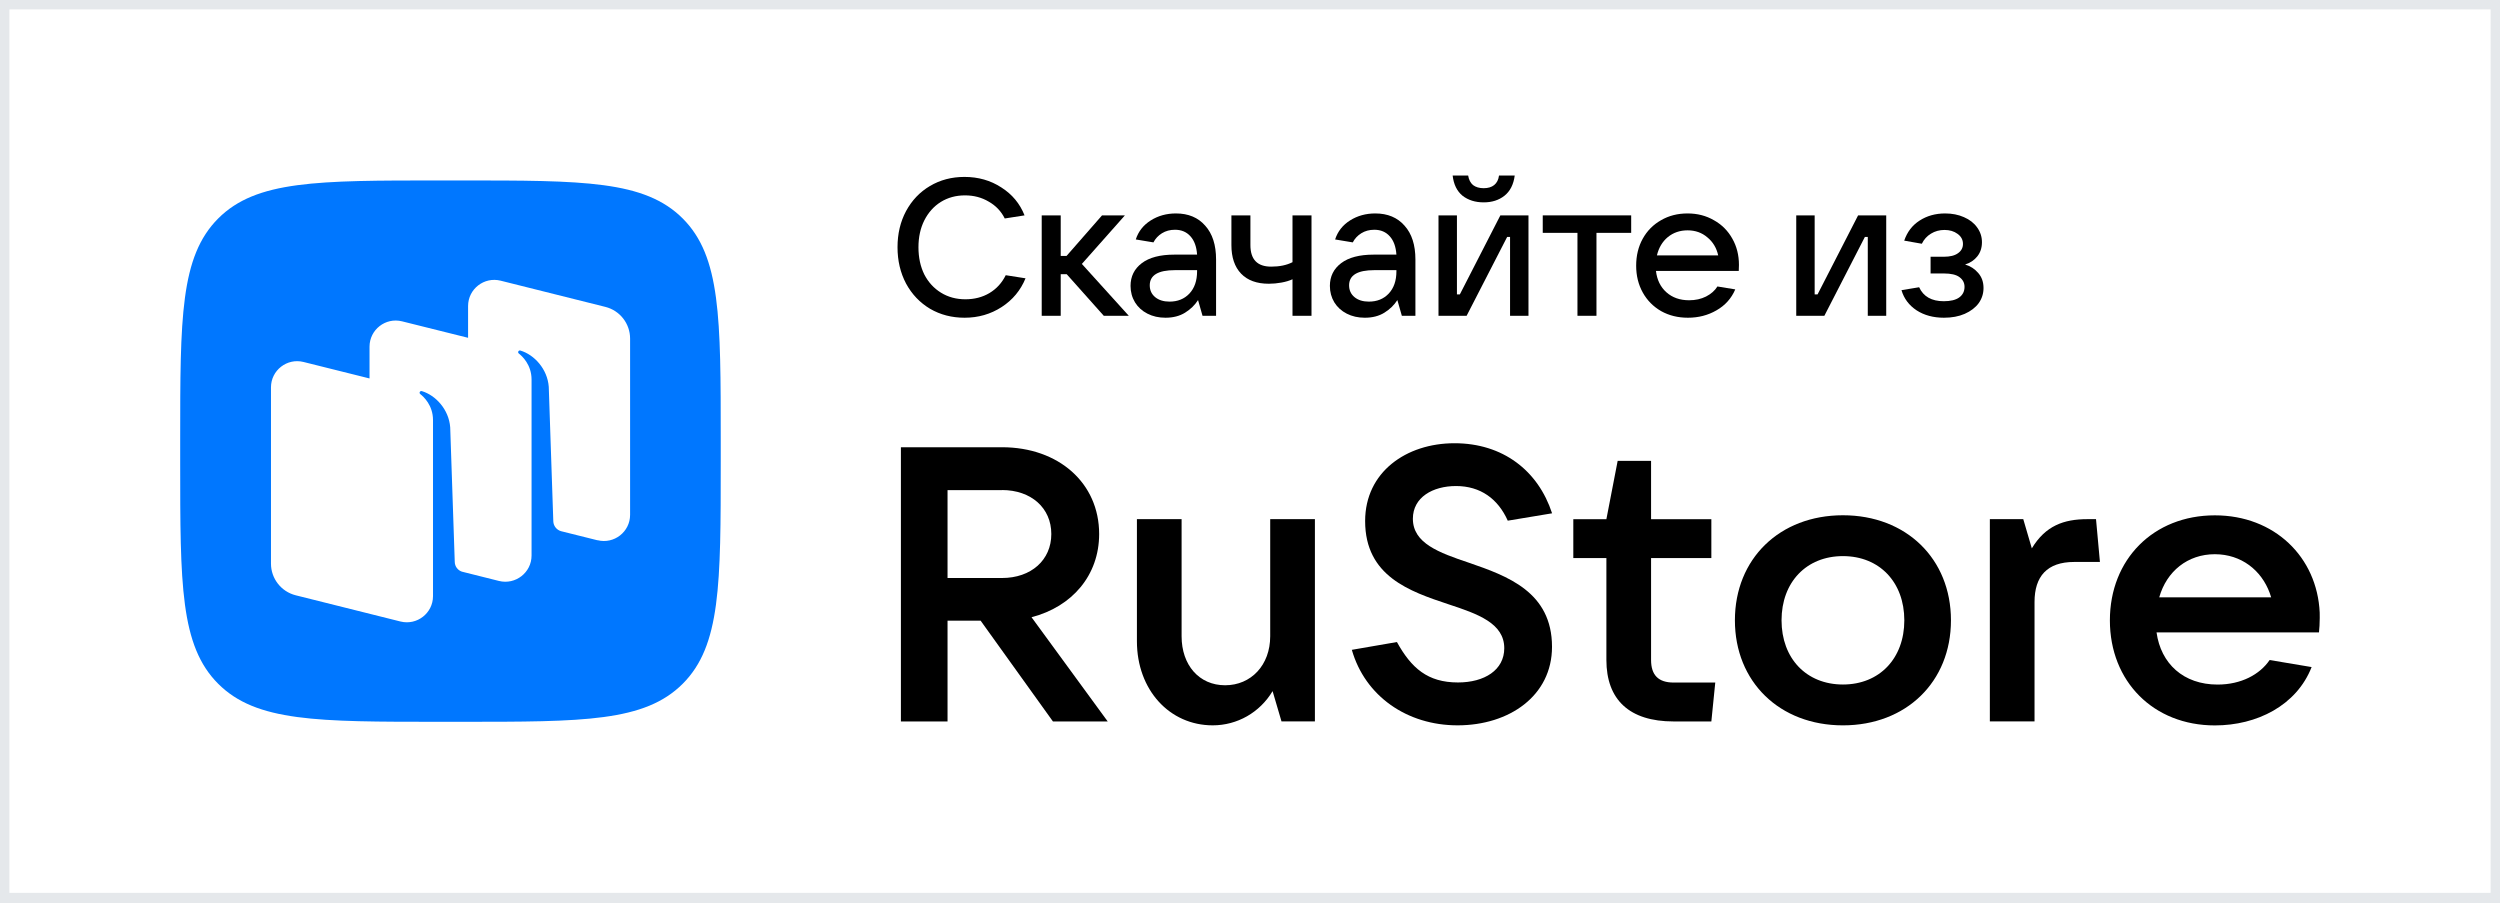
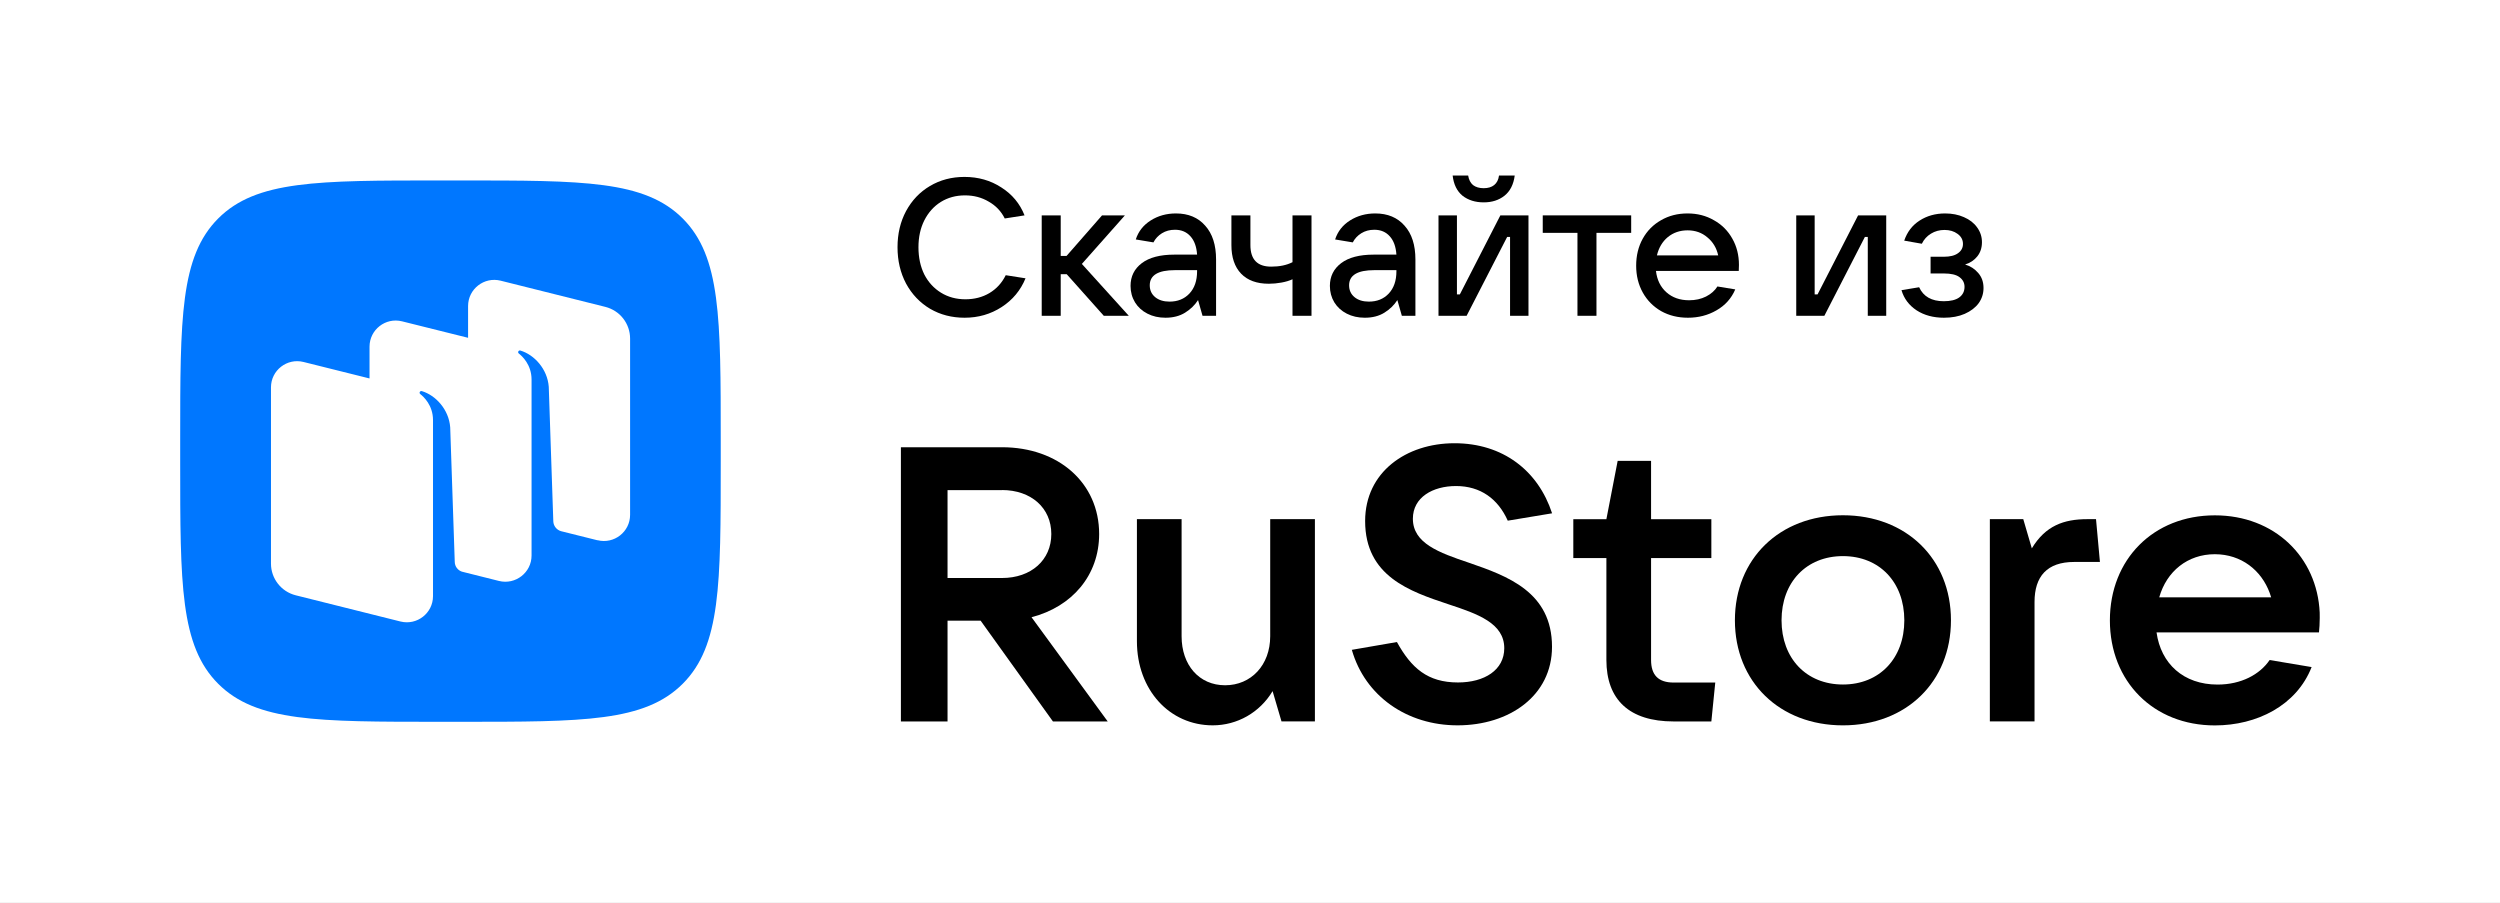
<svg xmlns="http://www.w3.org/2000/svg" width="133" height="48" viewBox="0 0 133 48" fill="none">
  <rect width="133" height="48" fill="white" />
-   <rect width="133" height="48" stroke="#E5E8EB" />
  <path d="M11.608 36.377C13.631 38.4 16.883 38.4 23.39 38.4H24.538C31.046 38.4 34.297 38.4 36.32 36.377C38.343 34.354 38.343 31.095 38.343 24.576V23.425C38.343 16.906 38.343 13.646 36.32 11.623C34.297 9.6 31.041 9.6 24.538 9.6H23.39C16.883 9.6 13.627 9.6 11.608 11.623C9.586 13.651 9.586 16.91 9.586 23.425V24.576C9.586 31.095 9.586 34.354 11.608 36.377Z" fill="#0077FF" />
  <path fill-rule="evenodd" clip-rule="evenodd" d="M31.786 28.743L29.844 28.258C29.611 28.19 29.445 27.979 29.436 27.736L29.194 20.575C29.122 19.626 28.422 18.871 27.687 18.65C27.646 18.637 27.602 18.65 27.579 18.691C27.552 18.727 27.566 18.776 27.597 18.803C27.776 18.942 28.279 19.401 28.279 20.192V29.557C28.279 30.461 27.422 31.126 26.543 30.906L24.57 30.411C24.35 30.335 24.198 30.133 24.193 29.894L23.951 22.733C23.879 21.784 23.179 21.029 22.444 20.808C22.404 20.795 22.359 20.808 22.336 20.849C22.309 20.885 22.323 20.934 22.354 20.961C22.534 21.101 23.036 21.559 23.036 22.35V30.155V31.715C23.036 32.619 22.184 33.284 21.305 33.064L15.735 31.67C14.959 31.477 14.416 30.78 14.416 29.984V20.606C14.416 19.702 15.268 19.037 16.147 19.257L19.659 20.134V18.444C19.659 17.54 20.511 16.874 21.39 17.095L24.902 17.971V16.281C24.902 15.377 25.754 14.712 26.633 14.932L32.203 16.326C32.979 16.519 33.521 17.216 33.521 18.012V27.39C33.521 28.294 32.669 28.959 31.79 28.739" fill="white" />
  <path fill-rule="evenodd" clip-rule="evenodd" d="M117.831 27.416C120.999 27.416 123.27 29.629 123.408 32.589L123.41 32.877C123.41 33.171 123.392 33.42 123.369 33.645H114.728C114.958 35.303 116.157 36.419 117.975 36.419C119.233 36.419 120.225 35.881 120.744 35.113L122.978 35.488C122.175 37.535 120.064 38.592 117.831 38.592C114.561 38.592 112.246 36.252 112.246 33.004C112.246 29.756 114.561 27.416 117.831 27.416ZM117.831 29.484C116.383 29.484 115.264 30.392 114.871 31.779H120.826C120.459 30.521 119.452 29.605 118.101 29.495L117.831 29.484Z" fill="black" />
  <path fill-rule="evenodd" clip-rule="evenodd" d="M98.044 27.412C101.413 27.412 103.791 29.73 103.791 33C103.791 36.271 101.413 38.589 98.044 38.589C94.674 38.589 92.297 36.271 92.297 33C92.297 29.73 94.674 27.412 98.044 27.412ZM98.044 29.585C96.1 29.585 94.778 30.972 94.778 33C94.778 35.029 96.1 36.416 98.044 36.416C99.988 36.416 101.31 35.028 101.31 33C101.309 30.972 99.988 29.585 98.044 29.585Z" fill="black" />
  <path d="M62.861 33.849C62.861 35.38 63.791 36.456 65.176 36.456C66.561 36.456 67.575 35.38 67.575 33.849V27.619H69.953V38.38H68.176L67.702 36.768C67.021 37.906 65.82 38.588 64.517 38.588C62.221 38.588 60.484 36.704 60.484 34.115V27.619H62.861V33.849Z" fill="black" />
  <path d="M77.38 23.58C79.946 23.58 81.827 25.031 82.571 27.308L80.213 27.7C79.694 26.539 78.764 25.858 77.461 25.857C76.22 25.857 75.165 26.458 75.165 27.597C75.165 28.902 76.55 29.399 78.142 29.936C80.19 30.641 82.567 31.491 82.567 34.409C82.567 37.016 80.293 38.588 77.542 38.588C74.853 38.588 72.621 37.033 71.917 34.571L74.316 34.156C75.083 35.543 75.95 36.307 77.564 36.307C78.972 36.307 80.027 35.647 80.027 34.485C80.027 33.157 78.62 32.66 77.051 32.145C75.003 31.463 72.625 30.659 72.625 27.719C72.625 25.112 74.813 23.58 77.38 23.58Z" fill="black" />
  <path fill-rule="evenodd" clip-rule="evenodd" d="M53.305 23.793C56.322 23.793 58.475 25.7 58.475 28.41C58.474 30.6 57.045 32.275 54.877 32.836L58.93 38.381H56.016L52.168 33.018H50.409V38.381H47.928V23.793H53.305ZM53.305 26.074H50.409V30.75H53.305C54.856 30.75 55.93 29.797 55.93 28.41C55.93 27.023 54.856 26.07 53.305 26.07V26.074Z" fill="black" />
  <path d="M87.837 27.62H91.044V29.689H87.837V35.11C87.837 35.919 88.229 36.311 89.036 36.312H91.252L91.044 38.381H89.036C86.677 38.381 85.46 37.22 85.46 35.11V29.689H83.7V27.62H85.46L86.06 24.517H87.837V27.62Z" fill="black" />
  <path d="M108.093 29.173C108.819 27.971 109.79 27.619 111.053 27.619H111.508L111.716 29.896H110.349C108.901 29.896 108.237 30.664 108.237 32.028V38.38H105.86V27.619H107.638L108.093 29.173Z" fill="black" />
  <path d="M51.308 9.412C52.043 9.412 52.697 9.598 53.268 9.97C53.845 10.335 54.258 10.831 54.506 11.458L53.453 11.623C53.261 11.237 52.975 10.938 52.597 10.725C52.225 10.504 51.806 10.394 51.338 10.394C50.857 10.394 50.427 10.511 50.049 10.745C49.677 10.979 49.385 11.306 49.172 11.727C48.966 12.14 48.862 12.615 48.862 13.152C48.862 13.697 48.965 14.179 49.172 14.6C49.385 15.013 49.681 15.336 50.059 15.57C50.437 15.804 50.871 15.922 51.359 15.922C51.841 15.922 52.267 15.811 52.639 15.591C53.017 15.364 53.305 15.047 53.505 14.641L54.558 14.806C54.296 15.446 53.873 15.956 53.288 16.335C52.703 16.714 52.046 16.903 51.317 16.903C50.637 16.903 50.025 16.745 49.481 16.428C48.938 16.104 48.512 15.656 48.202 15.085C47.9 14.513 47.748 13.869 47.748 13.152C47.748 12.436 47.9 11.795 48.202 11.23C48.512 10.659 48.934 10.214 49.471 9.897C50.014 9.574 50.627 9.412 51.308 9.412Z" fill="black" />
  <path fill-rule="evenodd" clip-rule="evenodd" d="M62.56 11.355C63.22 11.355 63.739 11.572 64.117 12.006C64.502 12.433 64.695 13.032 64.695 13.804V16.8H63.974L63.736 15.964C63.565 16.232 63.334 16.456 63.045 16.635C62.756 16.814 62.409 16.903 62.003 16.903C61.645 16.903 61.325 16.831 61.043 16.686C60.761 16.542 60.541 16.342 60.383 16.087C60.225 15.825 60.145 15.533 60.145 15.209C60.145 14.706 60.345 14.303 60.744 14C61.143 13.697 61.721 13.546 62.477 13.546H63.685C63.657 13.126 63.54 12.802 63.334 12.574C63.127 12.34 62.852 12.223 62.508 12.223C62.247 12.223 62.016 12.285 61.816 12.409C61.617 12.533 61.466 12.695 61.363 12.895L60.424 12.739C60.561 12.312 60.827 11.975 61.219 11.727C61.611 11.479 62.058 11.355 62.56 11.355ZM62.508 14.372C61.614 14.372 61.167 14.641 61.167 15.178C61.167 15.44 61.264 15.65 61.456 15.809C61.649 15.967 61.903 16.046 62.219 16.046C62.652 16.046 63.003 15.905 63.272 15.622C63.547 15.333 63.684 14.937 63.685 14.435V14.372H62.508Z" fill="black" />
  <path fill-rule="evenodd" clip-rule="evenodd" d="M73.164 11.355C73.824 11.355 74.343 11.572 74.722 12.006C75.107 12.433 75.3 13.032 75.3 13.804V16.8H74.578L74.34 15.964C74.168 16.232 73.938 16.456 73.649 16.635C73.361 16.814 73.013 16.903 72.607 16.903C72.25 16.903 71.929 16.831 71.647 16.686C71.365 16.542 71.145 16.342 70.987 16.087C70.829 15.825 70.75 15.533 70.75 15.209C70.75 14.706 70.95 14.303 71.349 14C71.748 13.697 72.326 13.546 73.082 13.546H74.289C74.261 13.126 74.144 12.802 73.938 12.574C73.731 12.34 73.456 12.223 73.112 12.223C72.851 12.223 72.62 12.285 72.421 12.409C72.222 12.533 72.071 12.695 71.968 12.895L71.028 12.739C71.166 12.312 71.431 11.975 71.823 11.727C72.215 11.479 72.662 11.355 73.164 11.355ZM73.112 14.372C72.219 14.372 71.772 14.641 71.772 15.178C71.772 15.44 71.868 15.65 72.061 15.809C72.253 15.967 72.507 16.046 72.823 16.046C73.257 16.046 73.608 15.905 73.876 15.622C74.151 15.333 74.289 14.937 74.289 14.435V14.372H73.112Z" fill="black" />
  <path fill-rule="evenodd" clip-rule="evenodd" d="M89.778 11.355C90.301 11.355 90.769 11.476 91.182 11.717C91.601 11.951 91.927 12.278 92.161 12.698C92.395 13.111 92.512 13.576 92.512 14.093C92.512 14.23 92.509 14.337 92.502 14.413H88.097C88.152 14.888 88.337 15.268 88.653 15.55C88.97 15.832 89.372 15.974 89.86 15.974C90.197 15.974 90.496 15.908 90.758 15.777C91.026 15.64 91.23 15.461 91.367 15.24L92.316 15.396C92.11 15.877 91.776 16.249 91.315 16.511C90.862 16.773 90.356 16.903 89.799 16.903C89.269 16.903 88.795 16.787 88.375 16.553C87.955 16.312 87.628 15.981 87.394 15.56C87.161 15.14 87.044 14.665 87.044 14.135C87.044 13.598 87.161 13.118 87.394 12.698C87.628 12.278 87.952 11.951 88.364 11.717C88.777 11.476 89.249 11.355 89.778 11.355ZM89.778 12.254C89.373 12.254 89.021 12.374 88.726 12.615C88.437 12.856 88.245 13.181 88.148 13.587H91.408C91.319 13.187 91.126 12.867 90.83 12.626C90.541 12.378 90.191 12.254 89.778 12.254Z" fill="black" />
  <path d="M103.48 11.355C103.852 11.355 104.186 11.421 104.481 11.552C104.784 11.683 105.018 11.865 105.183 12.099C105.354 12.333 105.44 12.595 105.44 12.884C105.44 13.18 105.358 13.432 105.193 13.639C105.028 13.845 104.811 13.99 104.543 14.072C104.825 14.155 105.059 14.307 105.245 14.527C105.431 14.741 105.523 15.006 105.523 15.322C105.523 15.618 105.438 15.888 105.266 16.129C105.094 16.363 104.846 16.553 104.522 16.697C104.206 16.835 103.838 16.903 103.419 16.903C102.855 16.903 102.37 16.773 101.964 16.511C101.558 16.242 101.29 15.884 101.159 15.437L102.098 15.281C102.325 15.777 102.762 16.025 103.408 16.025C103.766 16.025 104.038 15.96 104.224 15.829C104.416 15.691 104.513 15.502 104.513 15.261C104.513 15.047 104.423 14.875 104.244 14.744C104.072 14.613 103.793 14.548 103.408 14.548H102.707V13.659H103.408C103.738 13.659 103.989 13.598 104.161 13.474C104.34 13.35 104.43 13.184 104.43 12.977C104.43 12.757 104.333 12.578 104.141 12.44C103.955 12.303 103.724 12.233 103.449 12.233C103.181 12.233 102.941 12.299 102.728 12.43C102.514 12.56 102.352 12.739 102.242 12.967L101.304 12.802C101.462 12.34 101.734 11.985 102.119 11.737C102.511 11.483 102.965 11.355 103.48 11.355Z" fill="black" />
  <path d="M56.43 13.617H56.739L58.628 11.458H59.845L57.555 14.041L60.052 16.8H58.721L56.75 14.589H56.43V16.8H55.419V11.458H56.43V13.617Z" fill="black" />
  <path d="M66.522 13.039C66.522 13.804 66.89 14.185 67.626 14.185C68.073 14.185 68.451 14.107 68.761 13.948V11.458H69.772V16.8H68.761V14.857C68.596 14.933 68.4 14.992 68.173 15.033C67.946 15.075 67.722 15.095 67.502 15.095C66.862 15.095 66.37 14.916 66.026 14.558C65.683 14.2 65.511 13.693 65.511 13.039V11.458H66.522V13.039Z" fill="black" />
  <path d="M77.509 15.663H77.663L79.819 11.458H81.315V16.8H80.335V12.604H80.181L78.024 16.8H76.528V11.458H77.509V15.663Z" fill="black" />
  <path d="M86.779 12.388H84.932V16.8H83.921V12.388H82.074V11.458H86.779V12.388Z" fill="black" />
  <path d="M96.54 15.663H96.694L98.851 11.458H100.347V16.8H99.366V12.604H99.212L97.056 16.8H95.56V11.458H96.54V15.663Z" fill="black" />
  <path d="M78.106 9.34C78.141 9.56 78.228 9.729 78.365 9.846C78.51 9.956 78.699 10.012 78.933 10.012C79.166 10.012 79.352 9.956 79.489 9.846C79.634 9.729 79.719 9.56 79.747 9.34H80.583C80.521 9.815 80.339 10.173 80.036 10.414C79.74 10.648 79.373 10.766 78.933 10.766C78.485 10.766 78.11 10.648 77.808 10.414C77.512 10.173 77.336 9.815 77.281 9.34H78.106Z" fill="black" />
</svg>
